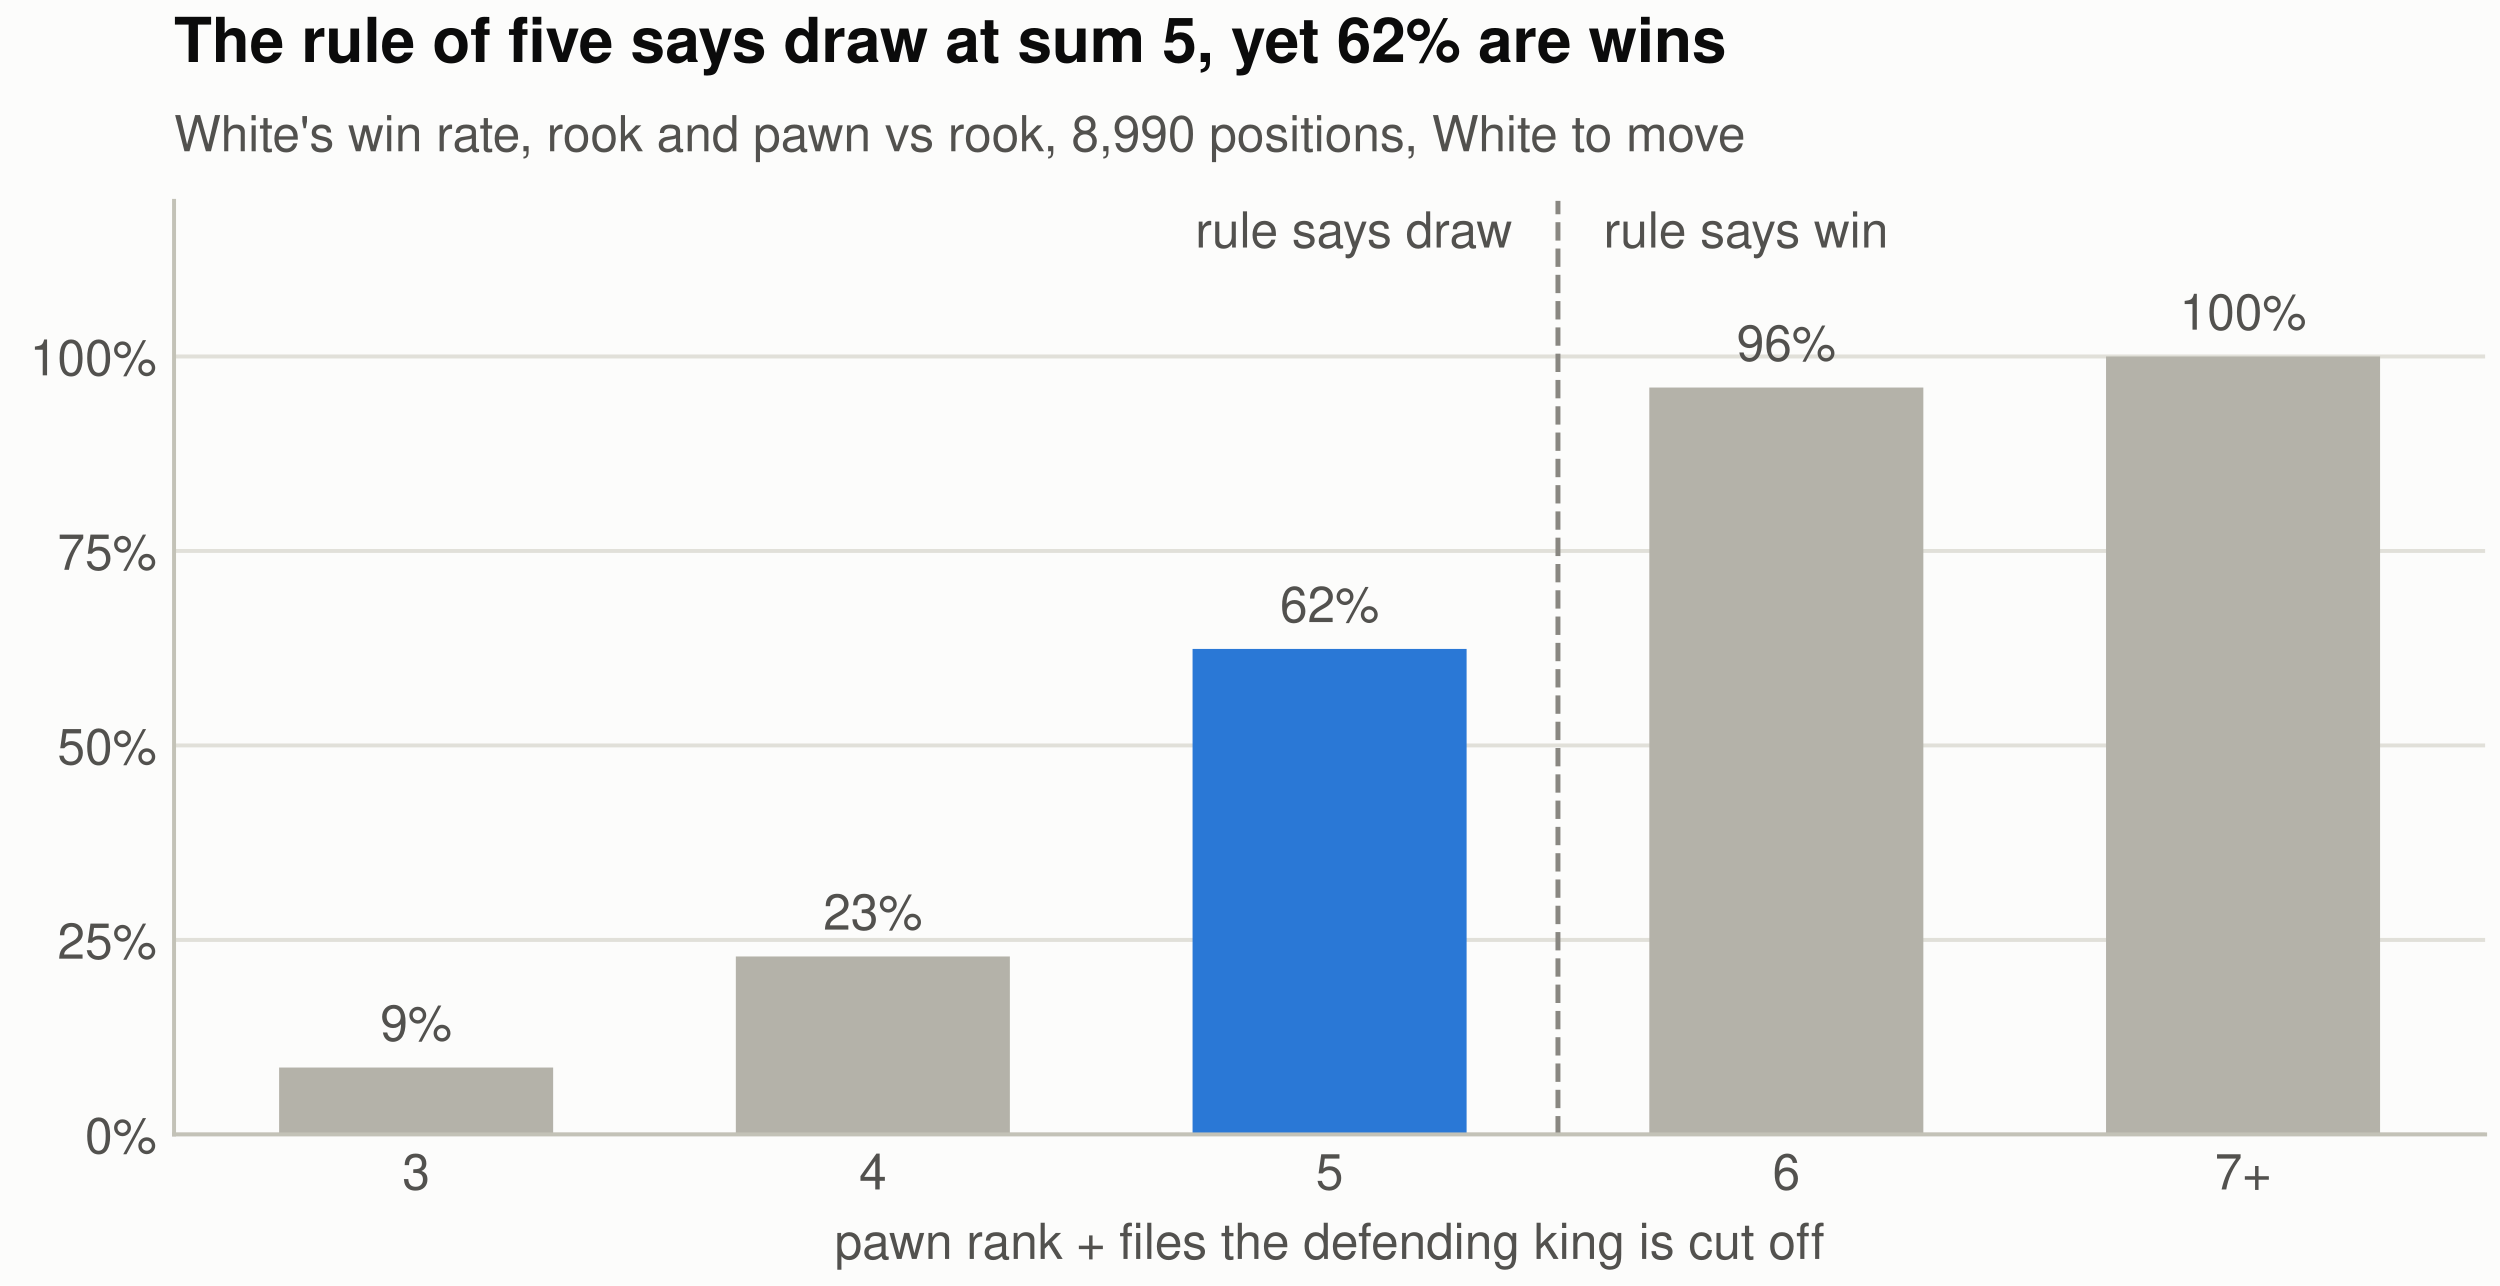
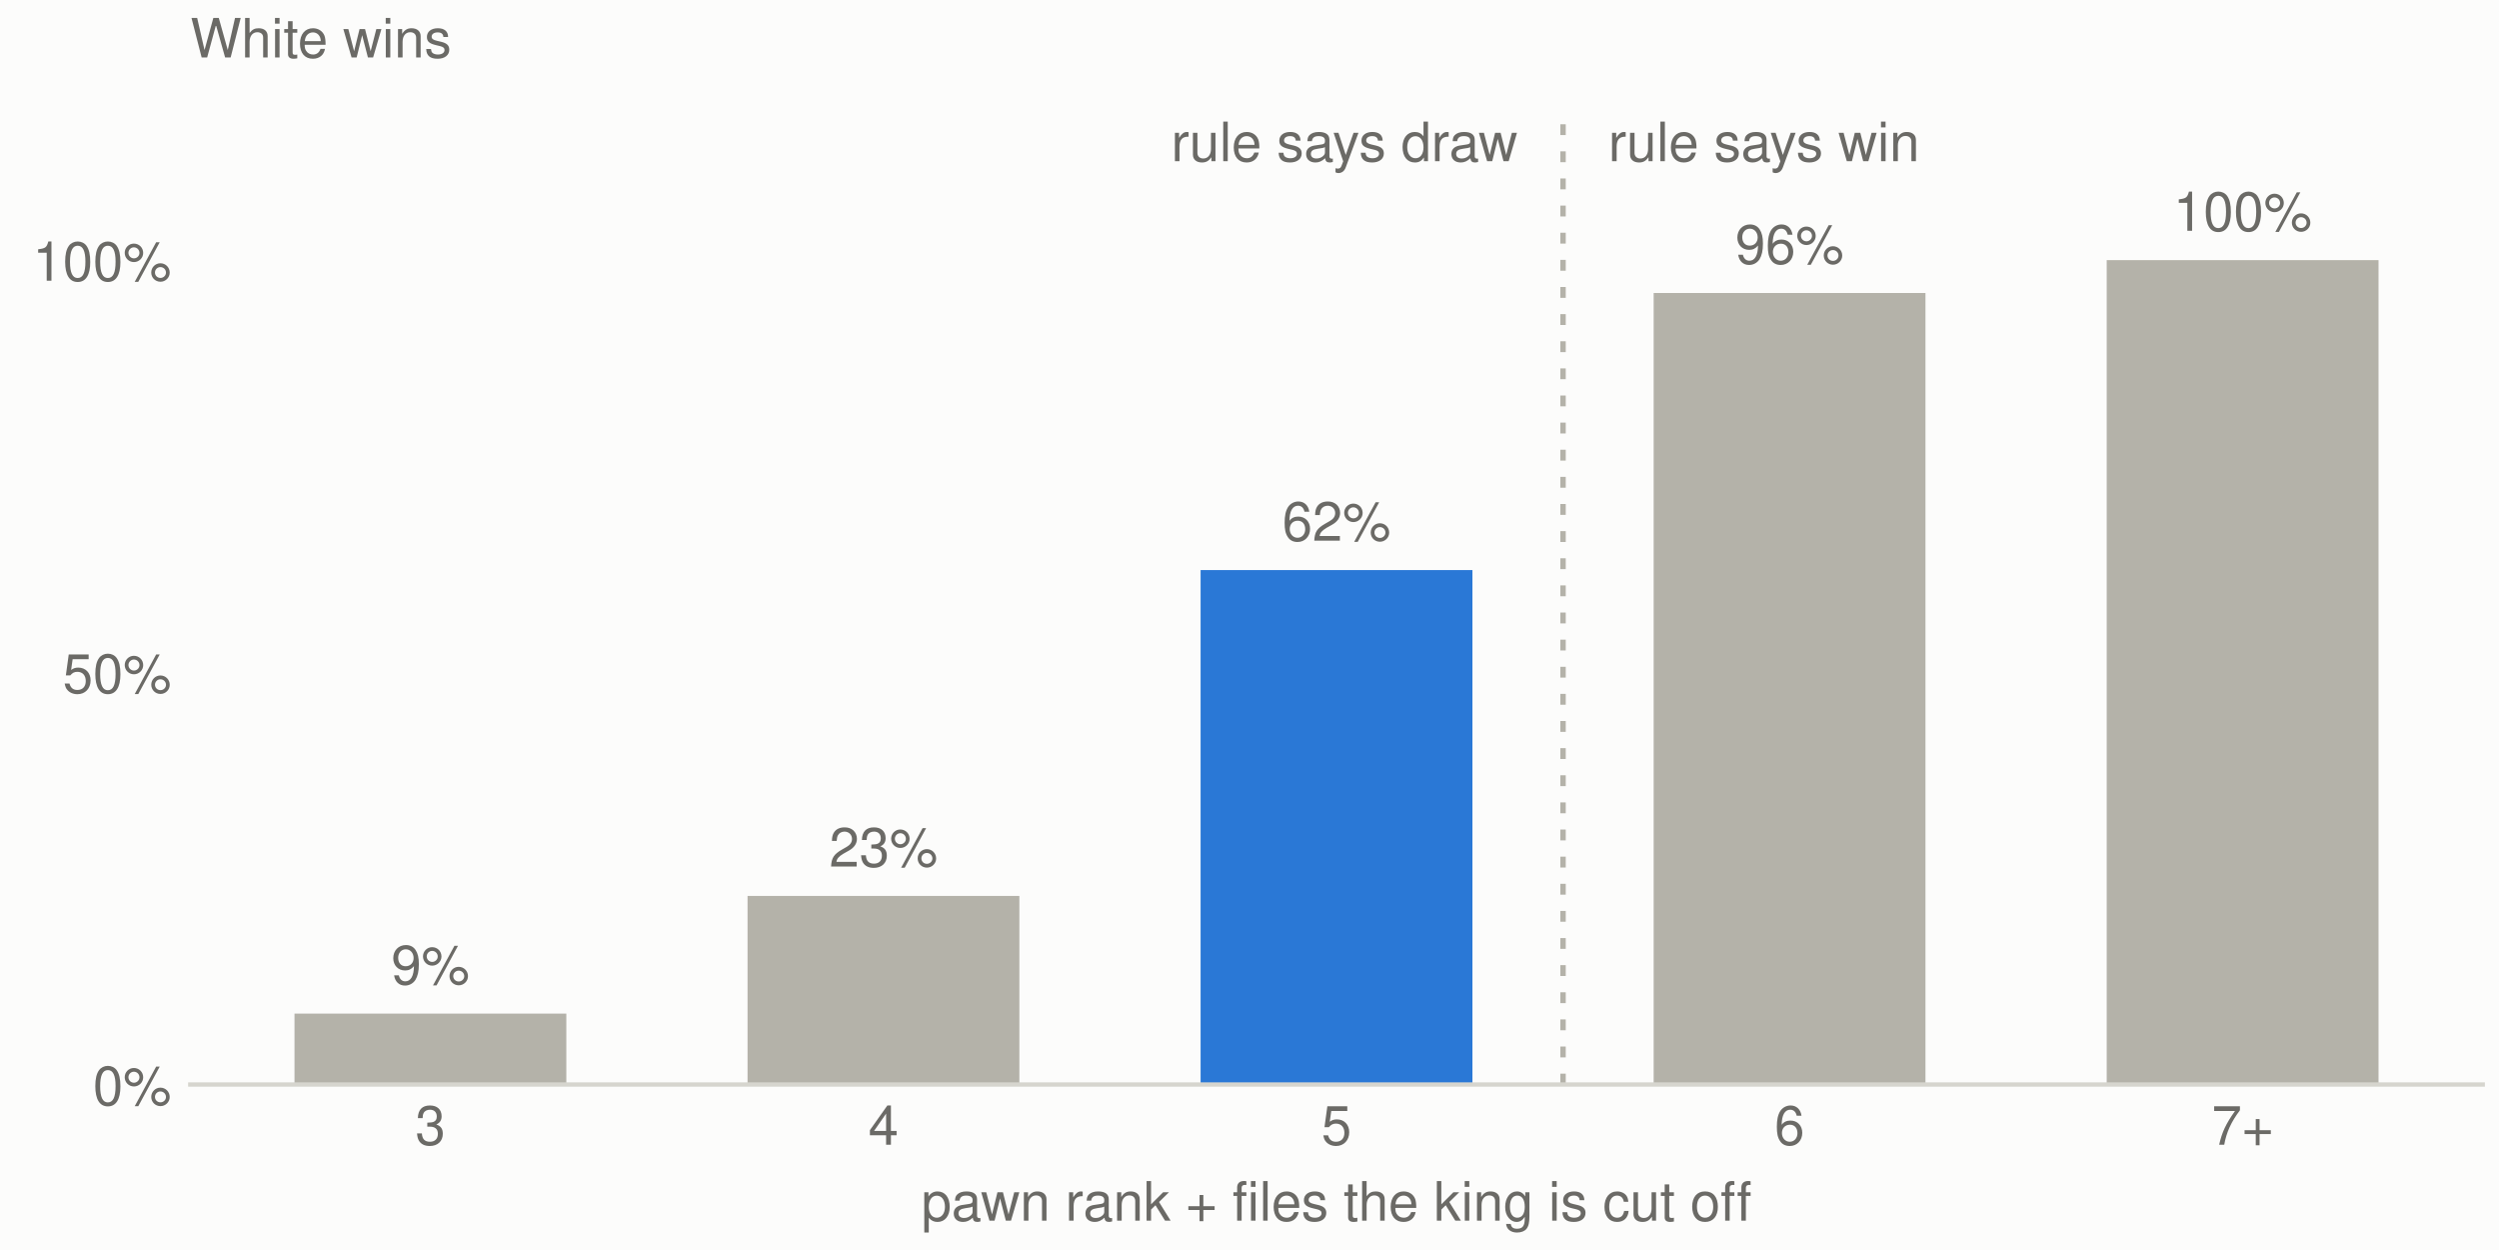
- <svg xmlns="http://www.w3.org/2000/svg" width="504pt" height="259.2pt" viewBox="0 0 504 259.2" version="1.1">
+ <svg xmlns="http://www.w3.org/2000/svg" width="460.8pt" height="230.4pt" viewBox="0 0 460.8 230.4" version="1.1">
  <defs>
    <style type="text/css">*{stroke-linejoin: round; stroke-linecap: butt}</style>
  </defs>
  <g id="figure_1">
    <g id="patch_1">
-       <path d="M 0 259.2  L 504 259.2  L 504 0  L 0 0  z " style="fill: #fcfcfb" />
+       <path d="M 0 230.4  L 460.8 230.4  L 460.8 0  L 0 0  z " style="fill: #fcfcfb" />
    </g>
    <g id="axes_1">
      <g id="patch_2">
-         <path d="M 35.089 228.699  L 501 228.699  L 501 40.498  L 35.089 40.498  z " style="fill: #fcfcfb" />
+         <path d="M 35.089 199.899  L 457.8 199.899  L 457.8 20.599  L 35.089 20.599  z " style="fill: #fcfcfb" />
+       </g>
+       <g id="patch_3">
+         <path d="M 54.303 199.899  L 104.427 199.899  L 104.427 186.828  L 54.303 186.828  z " clip-path="url(#pdfde3a0521)" style="fill: #b4b2a9" />
+       </g>
+       <g id="patch_4">
+         <path d="M 137.843 199.899  L 187.967 199.899  L 187.967 165.138  L 137.843 165.138  z " clip-path="url(#pdfde3a0521)" style="fill: #b4b2a9" />
+       </g>
+       <g id="patch_5">
+         <path d="M 221.383 199.899  L 271.506 199.899  L 271.506 105.071  L 221.383 105.071  z " clip-path="url(#pdfde3a0521)" style="fill: #2a78d6" />
+       </g>
+       <g id="patch_6">
+         <path d="M 304.922 199.899  L 355.046 199.899  L 355.046 54.01  L 304.922 54.01  z " clip-path="url(#pdfde3a0521)" style="fill: #b4b2a9" />
+       </g>
+       <g id="patch_7">
+         <path d="M 388.462 199.899  L 438.586 199.899  L 438.586 47.95  L 388.462 47.95  z " clip-path="url(#pdfde3a0521)" style="fill: #b4b2a9" />
      </g>
      <g id="matplotlib.axis_1">
        <g id="xtick_1">
          <g id="line2d_1" />
          <g id="text_1">
-             <text style="font-size: 10px; font-family: 'Helvetica', 'Arial', 'DejaVu Sans', sans-serif; text-anchor: middle; fill: #52514e" x="83.89" y="239.797" transform="rotate(-0 83.8902 239.7966)">3</text>
+             <text style="font-size: 10px; font-family: 'Helvetica', 'Arial', 'DejaVu Sans', sans-serif; text-anchor: middle; fill: #6b6a66" x="79.365" y="210.997" transform="rotate(-0 79.3653 210.9966)">3</text>
          </g>
        </g>
        <g id="xtick_2">
          <g id="line2d_2" />
          <g id="text_2">
-             <text style="font-size: 10px; font-family: 'Helvetica', 'Arial', 'DejaVu Sans', sans-serif; text-anchor: middle; fill: #52514e" x="175.967" y="239.797" transform="rotate(-0 175.9674 239.7966)">4</text>
+             <text style="font-size: 10px; font-family: 'Helvetica', 'Arial', 'DejaVu Sans', sans-serif; text-anchor: middle; fill: #6b6a66" x="162.905" y="210.997" transform="rotate(-0 162.9049 210.9966)">4</text>
          </g>
        </g>
        <g id="xtick_3">
          <g id="line2d_3" />
          <g id="text_3">
-             <text style="font-size: 10px; font-family: 'Helvetica', 'Arial', 'DejaVu Sans', sans-serif; text-anchor: middle; fill: #52514e" x="268.045" y="239.797" transform="rotate(-0 268.0445 239.7966)">5</text>
+             <text style="font-size: 10px; font-family: 'Helvetica', 'Arial', 'DejaVu Sans', sans-serif; text-anchor: middle; fill: #6b6a66" x="246.445" y="210.997" transform="rotate(-0 246.4445 210.9966)">5</text>
          </g>
        </g>
        <g id="xtick_4">
          <g id="line2d_4" />
          <g id="text_4">
-             <text style="font-size: 10px; font-family: 'Helvetica', 'Arial', 'DejaVu Sans', sans-serif; text-anchor: middle; fill: #52514e" x="360.122" y="239.797" transform="rotate(-0 360.1217 239.7966)">6</text>
+             <text style="font-size: 10px; font-family: 'Helvetica', 'Arial', 'DejaVu Sans', sans-serif; text-anchor: middle; fill: #6b6a66" x="329.984" y="210.997" transform="rotate(-0 329.9841 210.9966)">6</text>
          </g>
        </g>
        <g id="xtick_5">
          <g id="line2d_5" />
          <g id="text_5">
-             <text style="font-size: 10px; font-family: 'Helvetica', 'Arial', 'DejaVu Sans', sans-serif; text-anchor: middle; fill: #52514e" x="452.199" y="239.797" transform="rotate(-0 452.1989 239.7966)">7+</text>
+             <text style="font-size: 10px; font-family: 'Helvetica', 'Arial', 'DejaVu Sans', sans-serif; text-anchor: middle; fill: #6b6a66" x="413.524" y="210.997" transform="rotate(-0 413.5238 210.9966)">7+</text>
          </g>
        </g>
        <g id="text_6">
-           <text style="font-size: 10px; font-family: 'Helvetica', 'Arial', 'DejaVu Sans', sans-serif; text-anchor: middle; fill: #52514e" x="268.045" y="253.797" transform="rotate(-0 268.0445 253.7974)">pawn rank + files the defending king is cut off</text>
+           <text style="font-size: 10px; font-family: 'Helvetica', 'Arial', 'DejaVu Sans', sans-serif; text-anchor: middle; fill: #6b6a66" x="246.445" y="224.997" transform="rotate(-0 246.4445 224.9974)">pawn rank + files the king is cut off</text>
        </g>
      </g>
      <g id="matplotlib.axis_2">
        <g id="ytick_1">
-           <g id="line2d_6">
-             <path d="M 35.089 228.699  L 501 228.699  " clip-path="url(#pc906f81be3)" style="fill: none; stroke: #e1e0d9; stroke-width: 0.8; stroke-linecap: square" />
-           </g>
-           <g id="line2d_7" />
+           <g id="line2d_6" />
          <g id="text_7">
-             <text style="font-size: 10px; font-family: 'Helvetica', 'Arial', 'DejaVu Sans', sans-serif; text-anchor: end; fill: #52514e" x="31.589" y="232.498" transform="rotate(-0 31.5893 232.4978)">0%</text>
+             <text style="font-size: 10px; font-family: 'Helvetica', 'Arial', 'DejaVu Sans', sans-serif; text-anchor: end; fill: #6b6a66" x="31.589" y="203.698" transform="rotate(-0 31.5893 203.6978)">0%</text>
          </g>
        </g>
        <g id="ytick_2">
-           <g id="line2d_8">
-             <path d="M 35.089 189.491  L 501 189.491  " clip-path="url(#pc906f81be3)" style="fill: none; stroke: #e1e0d9; stroke-width: 0.8; stroke-linecap: square" />
-           </g>
-           <g id="line2d_9" />
+           <g id="line2d_7" />
          <g id="text_8">
-             <text style="font-size: 10px; font-family: 'Helvetica', 'Arial', 'DejaVu Sans', sans-serif; text-anchor: end; fill: #52514e" x="31.589" y="193.289" transform="rotate(-0 31.5893 193.2893)">25%</text>
+             <text style="font-size: 10px; font-family: 'Helvetica', 'Arial', 'DejaVu Sans', sans-serif; text-anchor: end; fill: #6b6a66" x="31.589" y="127.723" transform="rotate(-0 31.5893 127.7231)">50%</text>
          </g>
        </g>
        <g id="ytick_3">
-           <g id="line2d_10">
-             <path d="M 35.089 150.282  L 501 150.282  " clip-path="url(#pc906f81be3)" style="fill: none; stroke: #e1e0d9; stroke-width: 0.8; stroke-linecap: square" />
-           </g>
-           <g id="line2d_11" />
+           <g id="line2d_8" />
          <g id="text_9">
-             <text style="font-size: 10px; font-family: 'Helvetica', 'Arial', 'DejaVu Sans', sans-serif; text-anchor: end; fill: #52514e" x="31.589" y="154.081" transform="rotate(-0 31.5893 154.0809)">50%</text>
-           </g>
-         </g>
-         <g id="ytick_4">
-           <g id="line2d_12">
-             <path d="M 35.089 111.074  L 501 111.074  " clip-path="url(#pc906f81be3)" style="fill: none; stroke: #e1e0d9; stroke-width: 0.8; stroke-linecap: square" />
-           </g>
-           <g id="line2d_13" />
-           <g id="text_10">
-             <text style="font-size: 10px; font-family: 'Helvetica', 'Arial', 'DejaVu Sans', sans-serif; text-anchor: end; fill: #52514e" x="31.589" y="114.872" transform="rotate(-0 31.5893 114.8724)">75%</text>
-           </g>
-         </g>
-         <g id="ytick_5">
-           <g id="line2d_14">
-             <path d="M 35.089 71.865  L 501 71.865  " clip-path="url(#pc906f81be3)" style="fill: none; stroke: #e1e0d9; stroke-width: 0.8; stroke-linecap: square" />
-           </g>
-           <g id="line2d_15" />
-           <g id="text_11">
-             <text style="font-size: 10px; font-family: 'Helvetica', 'Arial', 'DejaVu Sans', sans-serif; text-anchor: end; fill: #52514e" x="31.589" y="75.664" transform="rotate(-0 31.5893 75.6639)">100%</text>
+             <text style="font-size: 10px; font-family: 'Helvetica', 'Arial', 'DejaVu Sans', sans-serif; text-anchor: end; fill: #6b6a66" x="31.589" y="51.748" transform="rotate(-0 31.5893 51.7484)">100%</text>
          </g>
        </g>
      </g>
-       <g id="patch_3">
-         <path d="M 56.267 228.699  L 111.513 228.699  L 111.513 215.208  L 56.267 215.208  z " clip-path="url(#pc906f81be3)" style="fill: #b4b2a9" />
-       </g>
-       <g id="patch_4">
-         <path d="M 148.344 228.699  L 203.591 228.699  L 203.591 192.821  L 148.344 192.821  z " clip-path="url(#pc906f81be3)" style="fill: #b4b2a9" />
-       </g>
-       <g id="patch_5">
-         <path d="M 240.421 228.699  L 295.668 228.699  L 295.668 130.822  L 240.421 130.822  z " clip-path="url(#pc906f81be3)" style="fill: #2a78d6" />
-       </g>
-       <g id="patch_6">
-         <path d="M 332.499 228.699  L 387.745 228.699  L 387.745 78.121  L 332.499 78.121  z " clip-path="url(#pc906f81be3)" style="fill: #b4b2a9" />
-       </g>
-       <g id="patch_7">
-         <path d="M 424.576 228.699  L 479.822 228.699  L 479.822 71.865  L 424.576 71.865  z " clip-path="url(#pc906f81be3)" style="fill: #b4b2a9" />
-       </g>
-       <g id="line2d_16">
-         <path d="M 314.083 228.699  L 314.083 40.498  " clip-path="url(#pc906f81be3)" style="fill: none; stroke-dasharray: 3.7,1.6; stroke-dashoffset: 0; stroke: #898781" />
+       <g id="line2d_9">
+         <path d="M 288.214 199.899  L 288.214 20.599  " clip-path="url(#pdfde3a0521)" style="fill: none; stroke-dasharray: 2,3; stroke-dashoffset: 0; stroke: #b4b2a9" />
      </g>
      <g id="patch_8">
-         <path d="M 35.089 228.699  L 35.089 40.498  " style="fill: none; stroke: #c3c2b7; stroke-width: 0.8; stroke-linejoin: miter; stroke-linecap: square" />
+         <path d="M 35.089 199.899  L 457.8 199.899  " style="fill: none; stroke: #d6d5ce; stroke-width: 0.8; stroke-linejoin: miter; stroke-linecap: square" />
      </g>
-       <g id="patch_9">
-         <path d="M 35.089 228.699  L 501 228.699  " style="fill: none; stroke: #c3c2b7; stroke-width: 0.8; stroke-linejoin: miter; stroke-linecap: square" />
+       <g id="text_10">
+         <text style="font-size: 10px; font-family: 'Helvetica', 'Arial', 'DejaVu Sans', sans-serif; text-anchor: middle; fill: #6b6a66" x="79.365" y="181.426" transform="rotate(-0 79.3653 181.4257)">9%</text>
+       </g>
+       <g id="text_11">
+         <text style="font-size: 10px; font-family: 'Helvetica', 'Arial', 'DejaVu Sans', sans-serif; text-anchor: middle; fill: #6b6a66" x="162.905" y="159.736" transform="rotate(-0 162.9049 159.7356)">23%</text>
      </g>
      <g id="text_12">
-         <text style="font-size: 10px; font-family: 'Helvetica', 'Arial', 'DejaVu Sans', sans-serif; text-anchor: start; fill: #52514e" x="35.089" y="30.498" transform="rotate(-0 35.0893 30.49829)">White's win rate, rook and pawn vs rook, 8,990 positions, White to move</text>
+         <text style="font-size: 10px; font-family: 'Helvetica', 'Arial', 'DejaVu Sans', sans-serif; text-anchor: middle; fill: #6b6a66" x="246.445" y="99.668" transform="rotate(-0 246.4445 99.66826)">62%</text>
      </g>
      <g id="text_13">
-         <text style="font-size: 10px; font-family: 'Helvetica', 'Arial', 'DejaVu Sans', sans-serif; text-anchor: middle; fill: #52514e" x="83.89" y="209.806" transform="rotate(-0 83.8902 209.8055)">9%</text>
+         <text style="font-size: 10px; font-family: 'Helvetica', 'Arial', 'DejaVu Sans', sans-serif; text-anchor: middle; fill: #6b6a66" x="329.984" y="48.608" transform="rotate(-0 329.9841 48.60789)">96%</text>
      </g>
      <g id="text_14">
-         <text style="font-size: 10px; font-family: 'Helvetica', 'Arial', 'DejaVu Sans', sans-serif; text-anchor: middle; fill: #52514e" x="175.967" y="187.418" transform="rotate(-0 175.9674 187.4182)">23%</text>
+         <text style="font-size: 10px; font-family: 'Helvetica', 'Arial', 'DejaVu Sans', sans-serif; text-anchor: middle; fill: #6b6a66" x="413.524" y="42.547" transform="rotate(-0 413.5238 42.54723)">100%</text>
      </g>
      <g id="text_15">
-         <text style="font-size: 10px; font-family: 'Helvetica', 'Arial', 'DejaVu Sans', sans-serif; text-anchor: middle; fill: #52514e" x="268.045" y="125.42" transform="rotate(-0 268.0445 125.4199)">62%</text>
+         <text style="font-size: 10px; font-family: 'Helvetica', 'Arial', 'DejaVu Sans', sans-serif; text-anchor: end; fill: #6b6a66" x="279.86" y="29.716" transform="rotate(-0 279.8604 29.71564)">rule says draw</text>
      </g>
      <g id="text_16">
-         <text style="font-size: 10px; font-family: 'Helvetica', 'Arial', 'DejaVu Sans', sans-serif; text-anchor: middle; fill: #52514e" x="360.122" y="72.718" transform="rotate(-0 360.1217 72.71821)">96%</text>
+         <text style="font-size: 10px; font-family: 'Helvetica', 'Arial', 'DejaVu Sans', sans-serif; text-anchor: start; fill: #6b6a66" x="296.568" y="29.716" transform="rotate(-0 296.5683 29.71564)">rule says win</text>
      </g>
      <g id="text_17">
-         <text style="font-size: 10px; font-family: 'Helvetica', 'Arial', 'DejaVu Sans', sans-serif; text-anchor: middle; fill: #52514e" x="452.199" y="66.463" transform="rotate(-0 452.1989 66.46273)">100%</text>
-       </g>
-       <g id="text_18">
-         <text style="font-size: 10px; font-family: 'Helvetica', 'Arial', 'DejaVu Sans', sans-serif; text-anchor: end; fill: #52514e" x="304.875" y="49.908" transform="rotate(-0 304.8754 49.90832)">rule says draw</text>
-       </g>
-       <g id="text_19">
-         <text style="font-size: 10px; font-family: 'Helvetica', 'Arial', 'DejaVu Sans', sans-serif; text-anchor: start; fill: #52514e" x="323.291" y="49.908" transform="rotate(-0 323.2908 49.90832)">rule says win</text>
-       </g>
-       <g id="text_20">
-         <text style="font-weight: 700; font-size: 12.5px; font-family: 'Helvetica', 'Arial', 'DejaVu Sans', sans-serif; text-anchor: start; fill: #0b0b0b" x="35.089" y="12.498" transform="rotate(-0 35.0893 12.49829)">The rule of five says draw at sum 5, yet 62% are wins</text>
+         <text style="font-size: 10px; font-family: 'Helvetica', 'Arial', 'DejaVu Sans', sans-serif; text-anchor: start; fill: #6b6a66" x="35.089" y="10.599" transform="rotate(-0 35.0893 10.59868)">White wins</text>
      </g>
    </g>
  </g>
  <defs>
-     <clipPath id="pc906f81be3">
-       <rect x="35.089" y="40.498" width="465.91" height="188.201" />
+     <clipPath id="pdfde3a0521">
+       <rect x="35.089" y="20.599" width="422.71" height="179.3" />
    </clipPath>
  </defs>
</svg>
